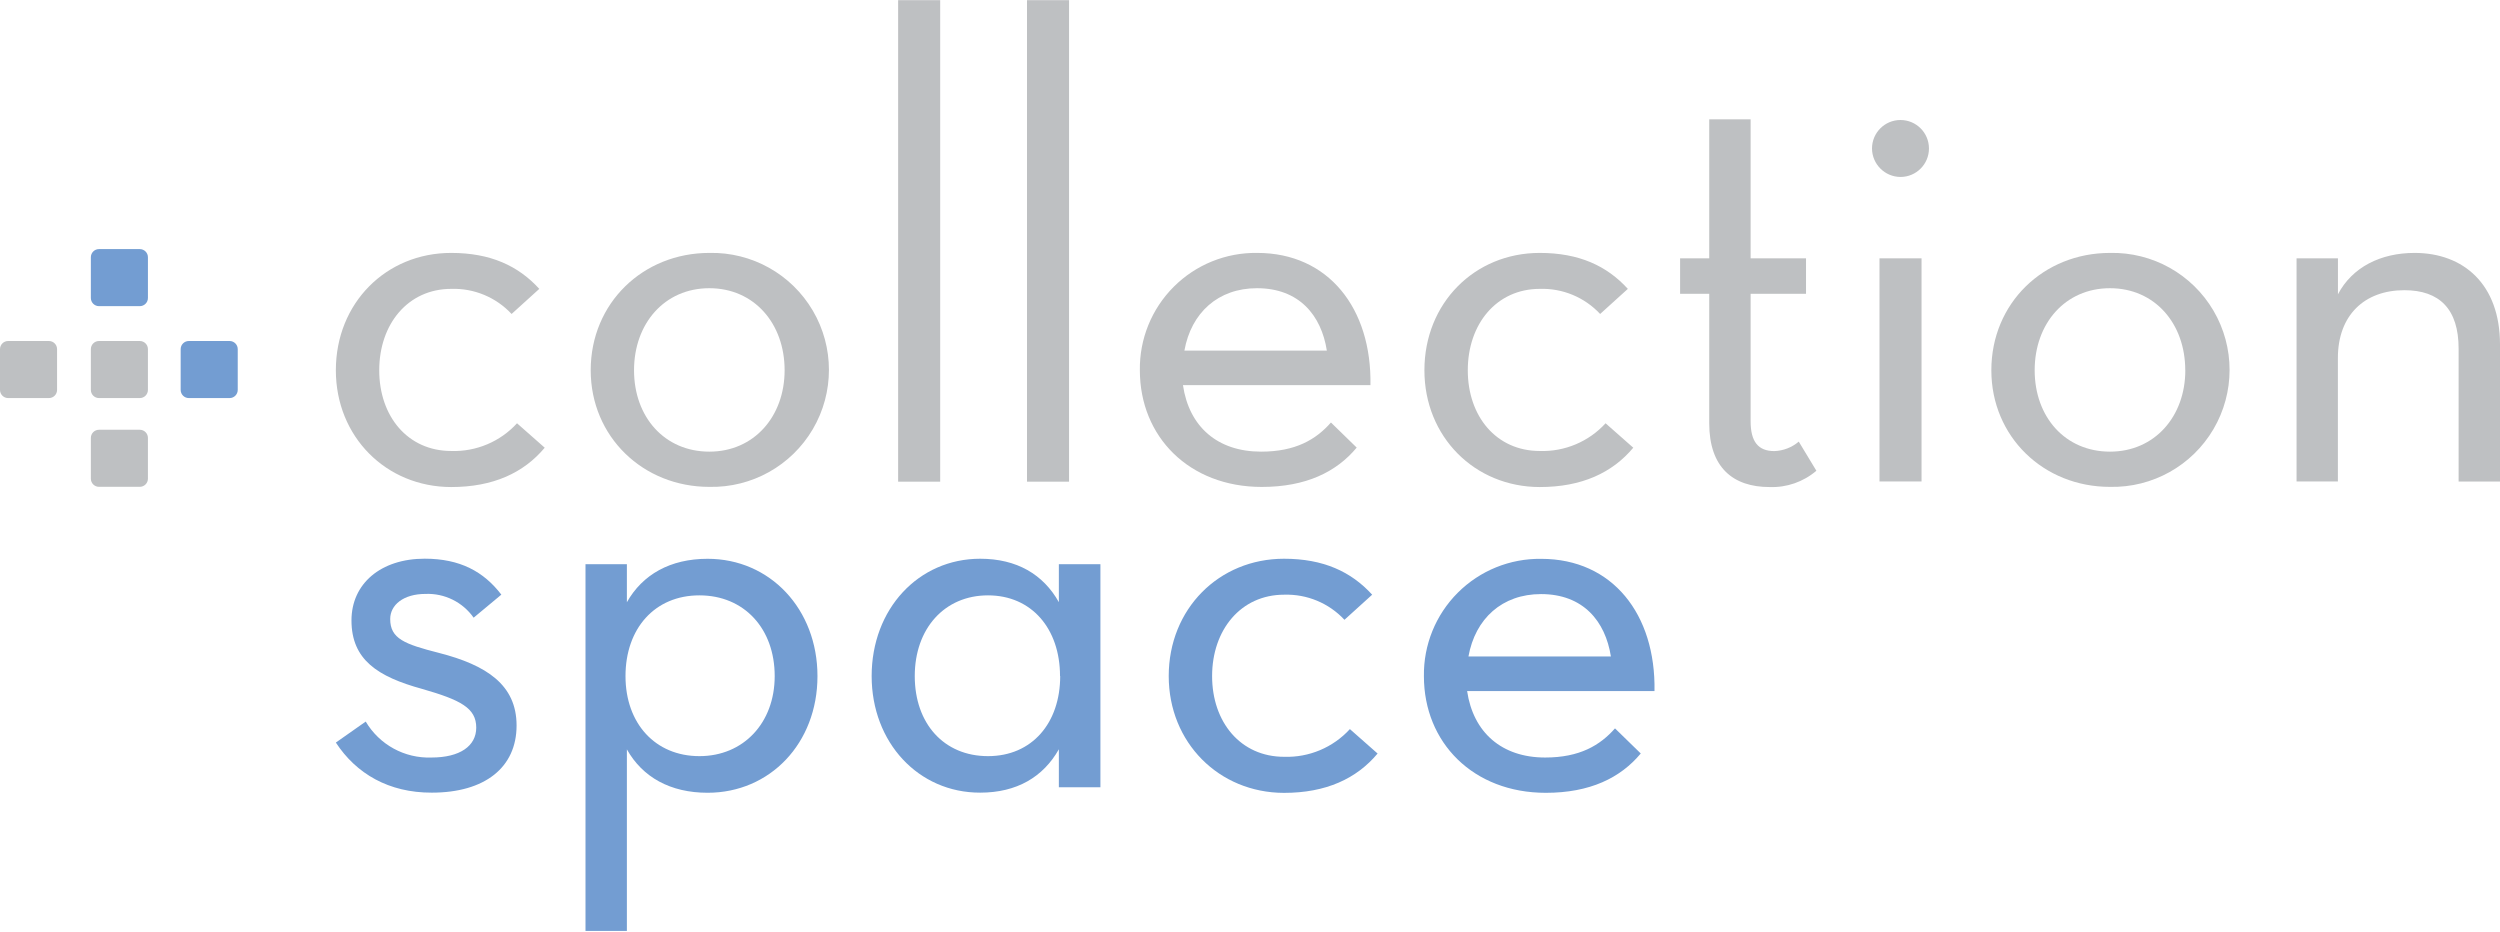
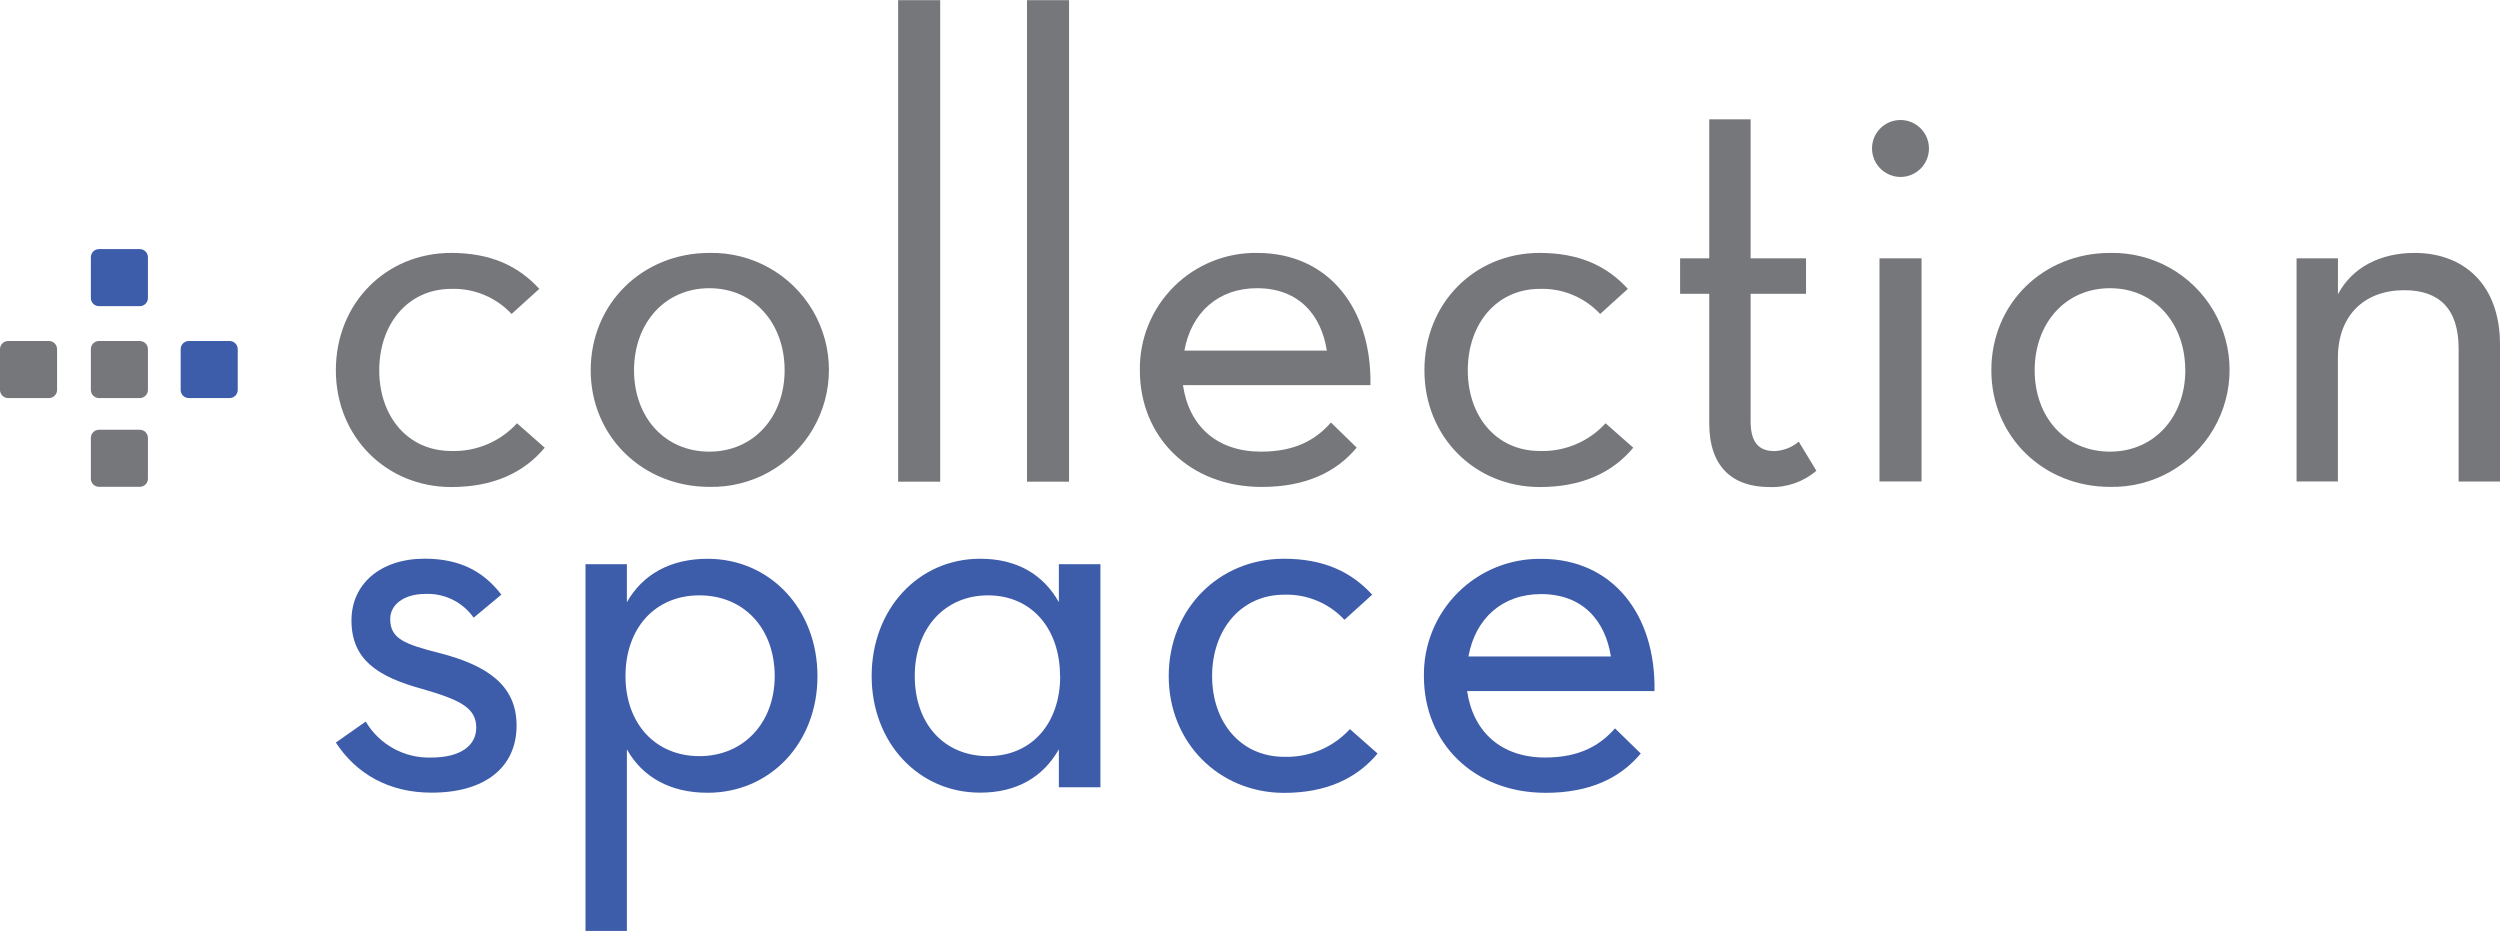
<svg xmlns="http://www.w3.org/2000/svg" id="Layer_1" data-name="Layer 1" viewBox="0 0 451.24 168.07">
  <defs>
-     <style>.cls-1{fill:#739dd2;}.cls-2{fill:#bec0c2;}</style>
+     <style>.cls-1{fill:#3D5CA9;}.cls-2{fill:#76777B;}</style>
  </defs>
  <path class="cls-1" d="M231,356l5.39-3.79a13.23,13.23,0,0,0,11.87,6.49c5.14,0,8.08-2.08,8.08-5.39,0-3.55-2.82-5-9.79-7-8-2.2-12.73-5.26-12.73-12.36,0-6.61,5.26-11.14,13.22-11.14,6.37,0,10.65,2.33,13.83,6.49l-5,4.16a10.12,10.12,0,0,0-8.69-4.29c-4,0-6.37,2-6.37,4.53,0,3.55,2.57,4.53,8.81,6.12,8.57,2.2,14,5.75,14,13.1,0,7.59-5.75,12.12-15.3,12.12C240.56,365.06,234.68,361.63,231,356Z" transform="translate(-170.38 -221.97)" />
  <path class="cls-1" d="M276.06,323.81h7.47v6.86c2.82-5,7.83-7.84,14.57-7.84,11.26,0,19.83,9.06,19.83,21.18s-8.57,21.05-19.83,21.05c-6.73,0-11.75-2.81-14.57-7.83V390h-7.47ZM310.21,344c0-8.57-5.51-14.57-13.59-14.57s-13.34,6-13.34,14.57,5.39,14.45,13.34,14.45S310.21,352.46,310.21,344Z" transform="translate(-170.38 -221.97)" />
  <path class="cls-1" d="M327.71,344c0-12.12,8.45-21.18,19.59-21.18,6.61,0,11.38,2.82,14.2,7.84v-6.86H369v40.27H361.5v-6.86c-2.82,5-7.59,7.83-14.2,7.83C336.16,365.06,327.71,356,327.71,344Zm34,0c0-8.57-5.14-14.57-13-14.57s-13.22,6-13.22,14.57,5.26,14.45,13.22,14.45S361.74,352.46,361.74,344Z" transform="translate(-170.38 -221.97)" />
  <path class="cls-1" d="M381.33,344c0-12.12,9.06-21.18,20.81-21.18,7.1,0,12.12,2.33,15.91,6.49l-5,4.53a14.26,14.26,0,0,0-10.89-4.53c-7.83,0-13,6.37-13,14.69s5.14,14.57,13,14.57a15.41,15.41,0,0,0,11.87-5l5,4.41c-3.79,4.53-9.3,7.1-16.89,7.1C390.39,365.06,381.33,356,381.33,344Z" transform="translate(-170.38 -221.97)" />
  <path class="cls-1" d="M449.27,358.7c6.24,0,9.91-2.2,12.61-5.26l4.65,4.53c-3.67,4.41-9.18,7.1-17.14,7.1-13.1,0-22-9.06-22-21.05a20.88,20.88,0,0,1,21.18-21.18c12.85,0,20.69,10,20.44,23.87H435.19C436.29,354.17,441.43,358.7,449.27,358.7Zm11.87-18.24c-1-6.37-5-11.26-12.61-11.26-7,0-11.87,4.41-13.1,11.26Z" transform="translate(-170.38 -221.97)" />
  <path class="cls-2" d="M231,288.8c0-12.12,9.06-21.18,20.81-21.18,7.1,0,12.12,2.33,15.91,6.49l-5,4.53a14.26,14.26,0,0,0-10.89-4.53c-7.83,0-13,6.37-13,14.69s5.14,14.57,13,14.57a15.4,15.4,0,0,0,11.87-5l5,4.41c-3.79,4.53-9.3,7.1-16.89,7.1C240.07,309.86,231,300.8,231,288.8Z" transform="translate(-170.38 -221.97)" />
  <path class="cls-2" d="M277,288.8c0-12.12,9.43-21.18,21.42-21.18a21.12,21.12,0,1,1,0,42.23C286.46,309.86,277,300.8,277,288.8Zm35,0c0-8.45-5.51-14.81-13.59-14.81s-13.59,6.37-13.59,14.81,5.51,14.69,13.59,14.69S312,297.13,312,288.8Z" transform="translate(-170.38 -221.97)" />
  <path class="cls-2" d="M332.49,222h7.59v86.91h-7.59Z" transform="translate(-170.38 -221.97)" />
  <path class="cls-2" d="M355.75,222h7.59v86.91h-7.59Z" transform="translate(-170.38 -221.97)" />
  <path class="cls-2" d="M398,303.49c6.24,0,9.92-2.2,12.61-5.26l4.65,4.53c-3.67,4.41-9.18,7.1-17.14,7.1-13.1,0-22-9.06-22-21.06a20.88,20.88,0,0,1,21.18-21.18c12.85,0,20.69,10,20.44,23.87H383.9C385,299,390.14,303.49,398,303.49Zm11.87-18.24c-1-6.37-5-11.26-12.61-11.26-7,0-11.87,4.41-13.1,11.26Z" transform="translate(-170.38 -221.97)" />
  <path class="cls-2" d="M427.48,288.8c0-12.12,9.06-21.18,20.81-21.18,7.1,0,12.12,2.33,15.91,6.49l-5,4.53a14.26,14.26,0,0,0-10.89-4.53c-7.84,0-13,6.37-13,14.69s5.14,14.57,13,14.57a15.4,15.4,0,0,0,11.87-5l5,4.41c-3.79,4.53-9.3,7.1-16.89,7.1C436.54,309.86,427.48,300.8,427.48,288.8Z" transform="translate(-170.38 -221.97)" />
  <path class="cls-2" d="M473.63,275V268.6h5.26V243.51h7.47V268.6h10V275h-10v23c0,3.67,1.35,5.39,4.28,5.39a7.18,7.18,0,0,0,4.41-1.71l3.18,5.26a12.3,12.3,0,0,1-8.45,2.94c-6.61,0-10.89-3.55-10.89-11.51V275Z" transform="translate(-170.38 -221.97)" />
  <path class="cls-2" d="M508.27,248.77a5.14,5.14,0,1,1,5.14,5.14A5.17,5.17,0,0,1,508.27,248.77Zm1.35,19.83h7.59v40.27h-7.59Z" transform="translate(-170.38 -221.97)" />
  <path class="cls-2" d="M529.81,288.8c0-12.12,9.43-21.18,21.42-21.18a21.12,21.12,0,1,1,0,42.23C539.24,309.86,529.81,300.8,529.81,288.8Zm35,0c0-8.45-5.51-14.81-13.59-14.81s-13.59,6.37-13.59,14.81,5.51,14.69,13.59,14.69S564.82,297.13,564.82,288.8Z" transform="translate(-170.38 -221.97)" />
  <path class="cls-2" d="M584.9,268.6h7.47v6.49c2.57-4.9,7.71-7.47,13.83-7.47,8.81,0,15.42,5.63,15.42,16.53v24.73h-7.47v-24c0-7.1-3.43-10.53-9.79-10.53-7.22,0-12,4.53-12,12.24v22.28H584.9Z" transform="translate(-170.38 -221.97)" />
  <rect class="cls-1" x="16.4" y="44.96" width="10.3" height="10.3" rx="1.47" ry="1.47" />
  <rect class="cls-2" x="16.4" y="61.55" width="10.3" height="10.3" rx="1.47" ry="1.47" />
  <rect class="cls-1" x="32.61" y="61.55" width="10.3" height="10.3" rx="1.47" ry="1.47" />
  <rect class="cls-2" y="61.55" width="10.3" height="10.3" rx="1.47" ry="1.47" />
  <rect class="cls-2" x="16.4" y="77.57" width="10.3" height="10.3" rx="1.47" ry="1.47" />
</svg>
